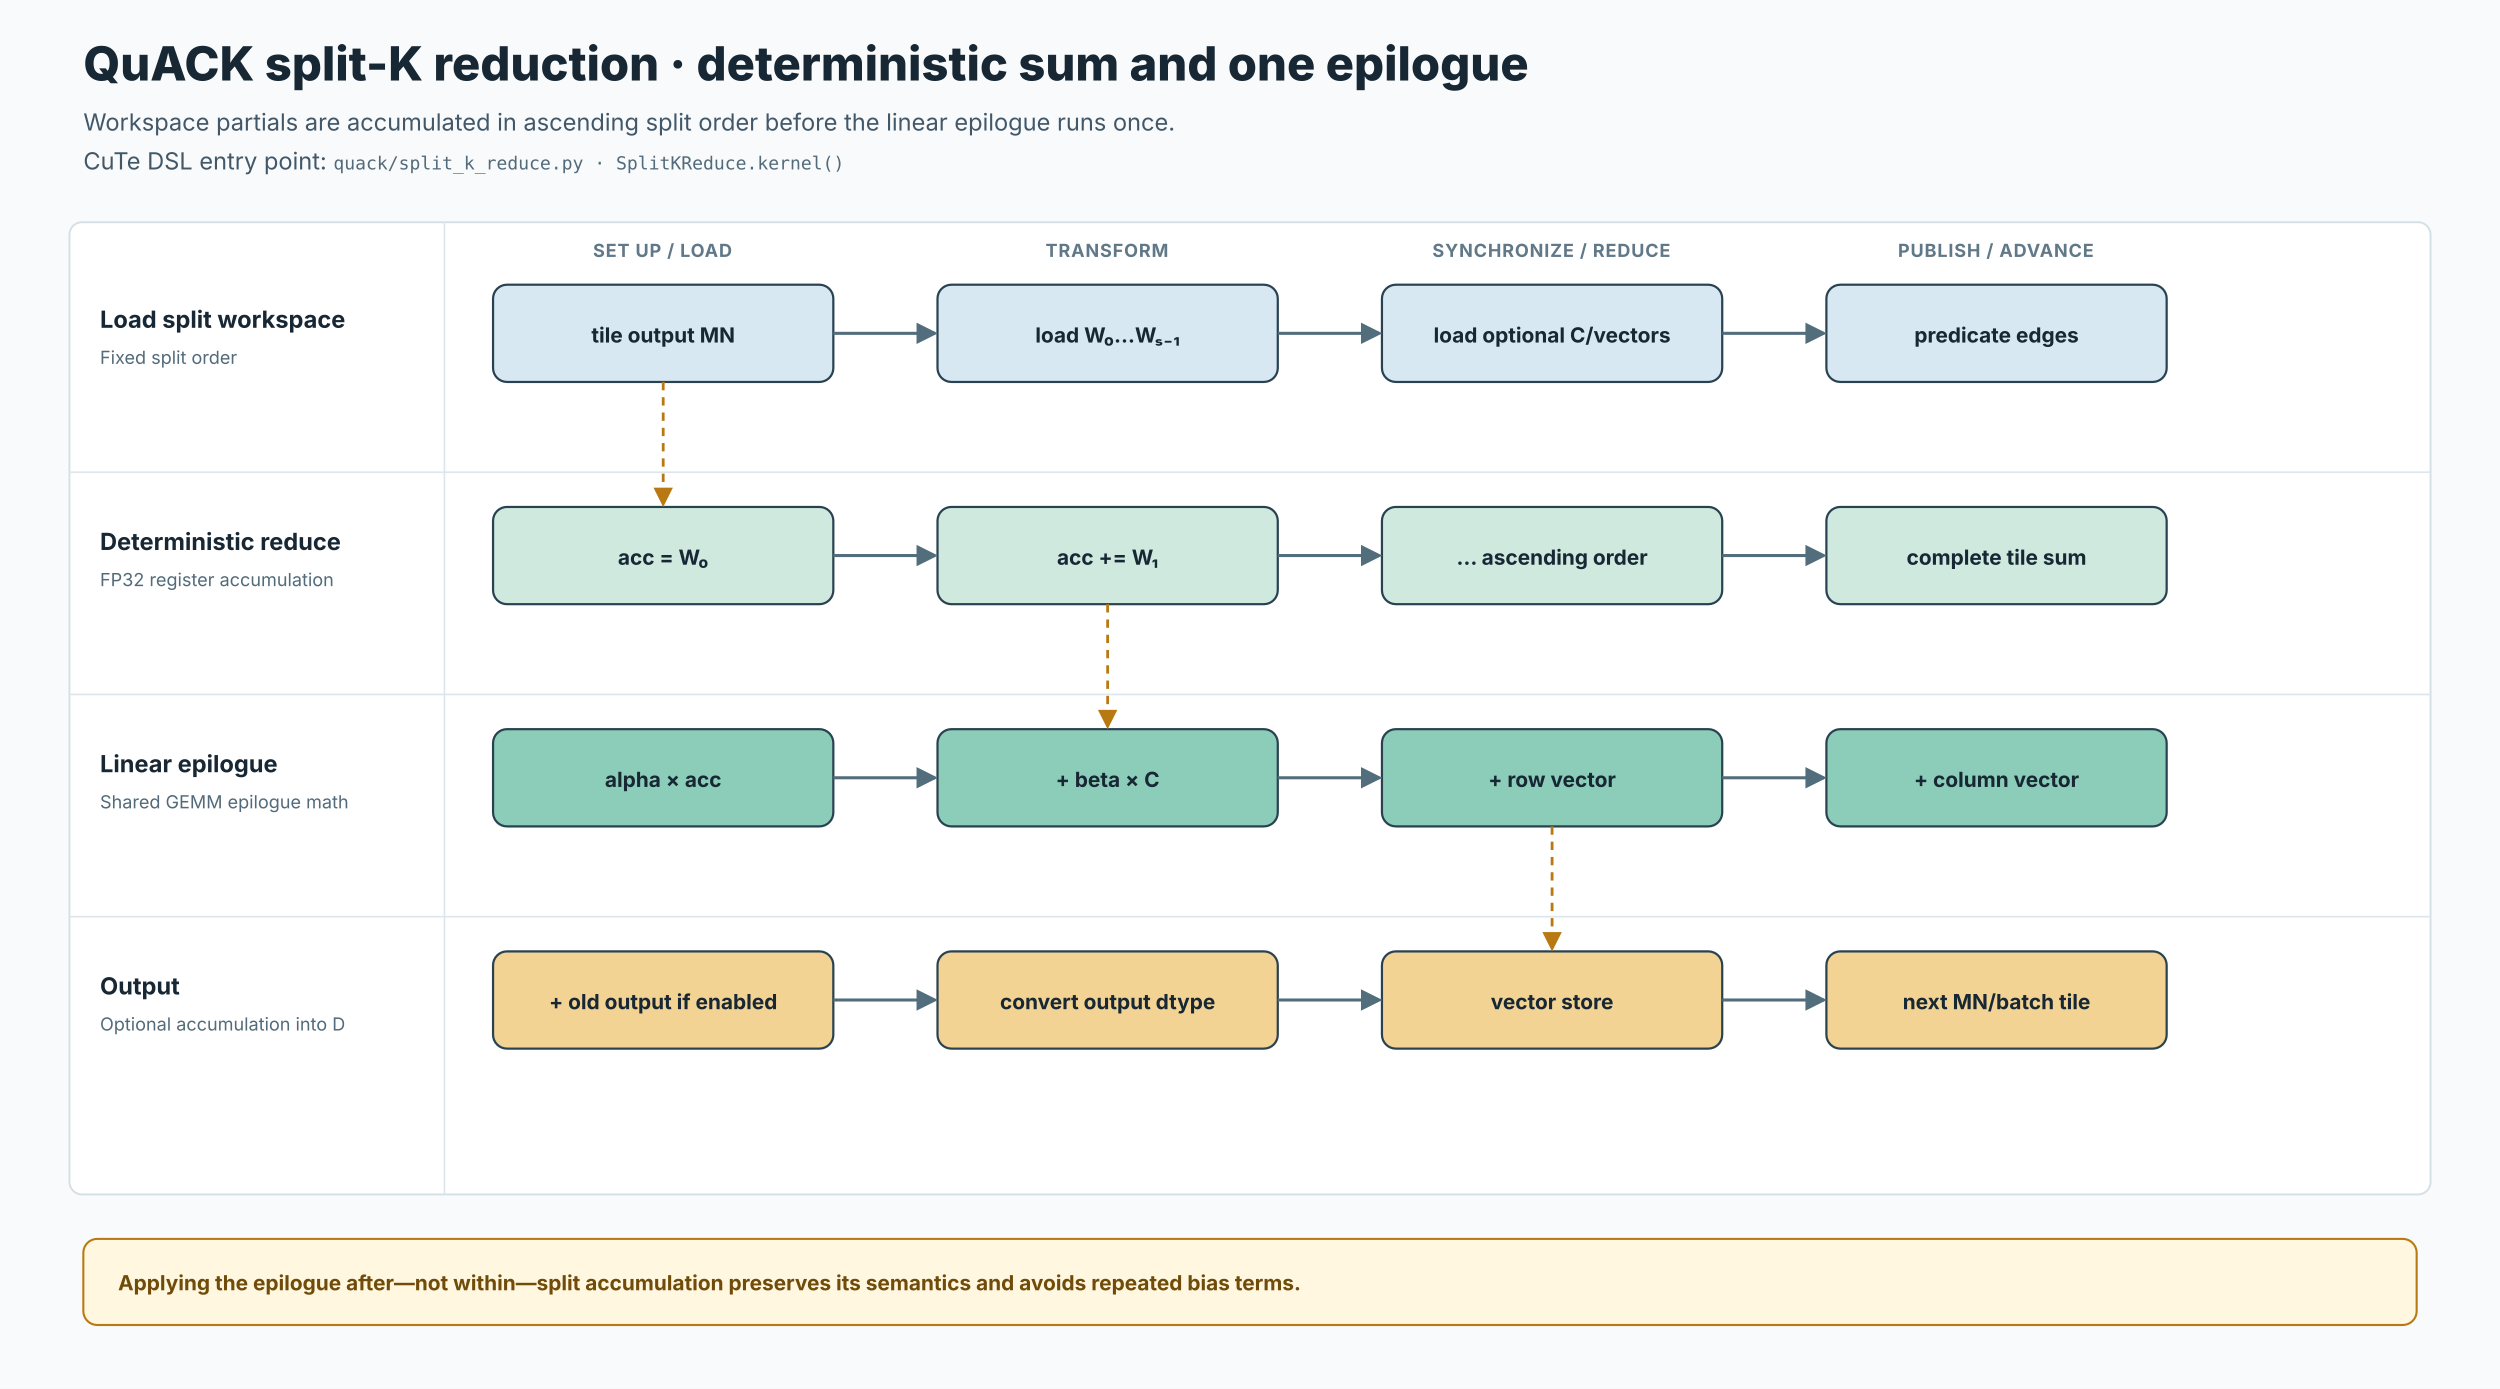
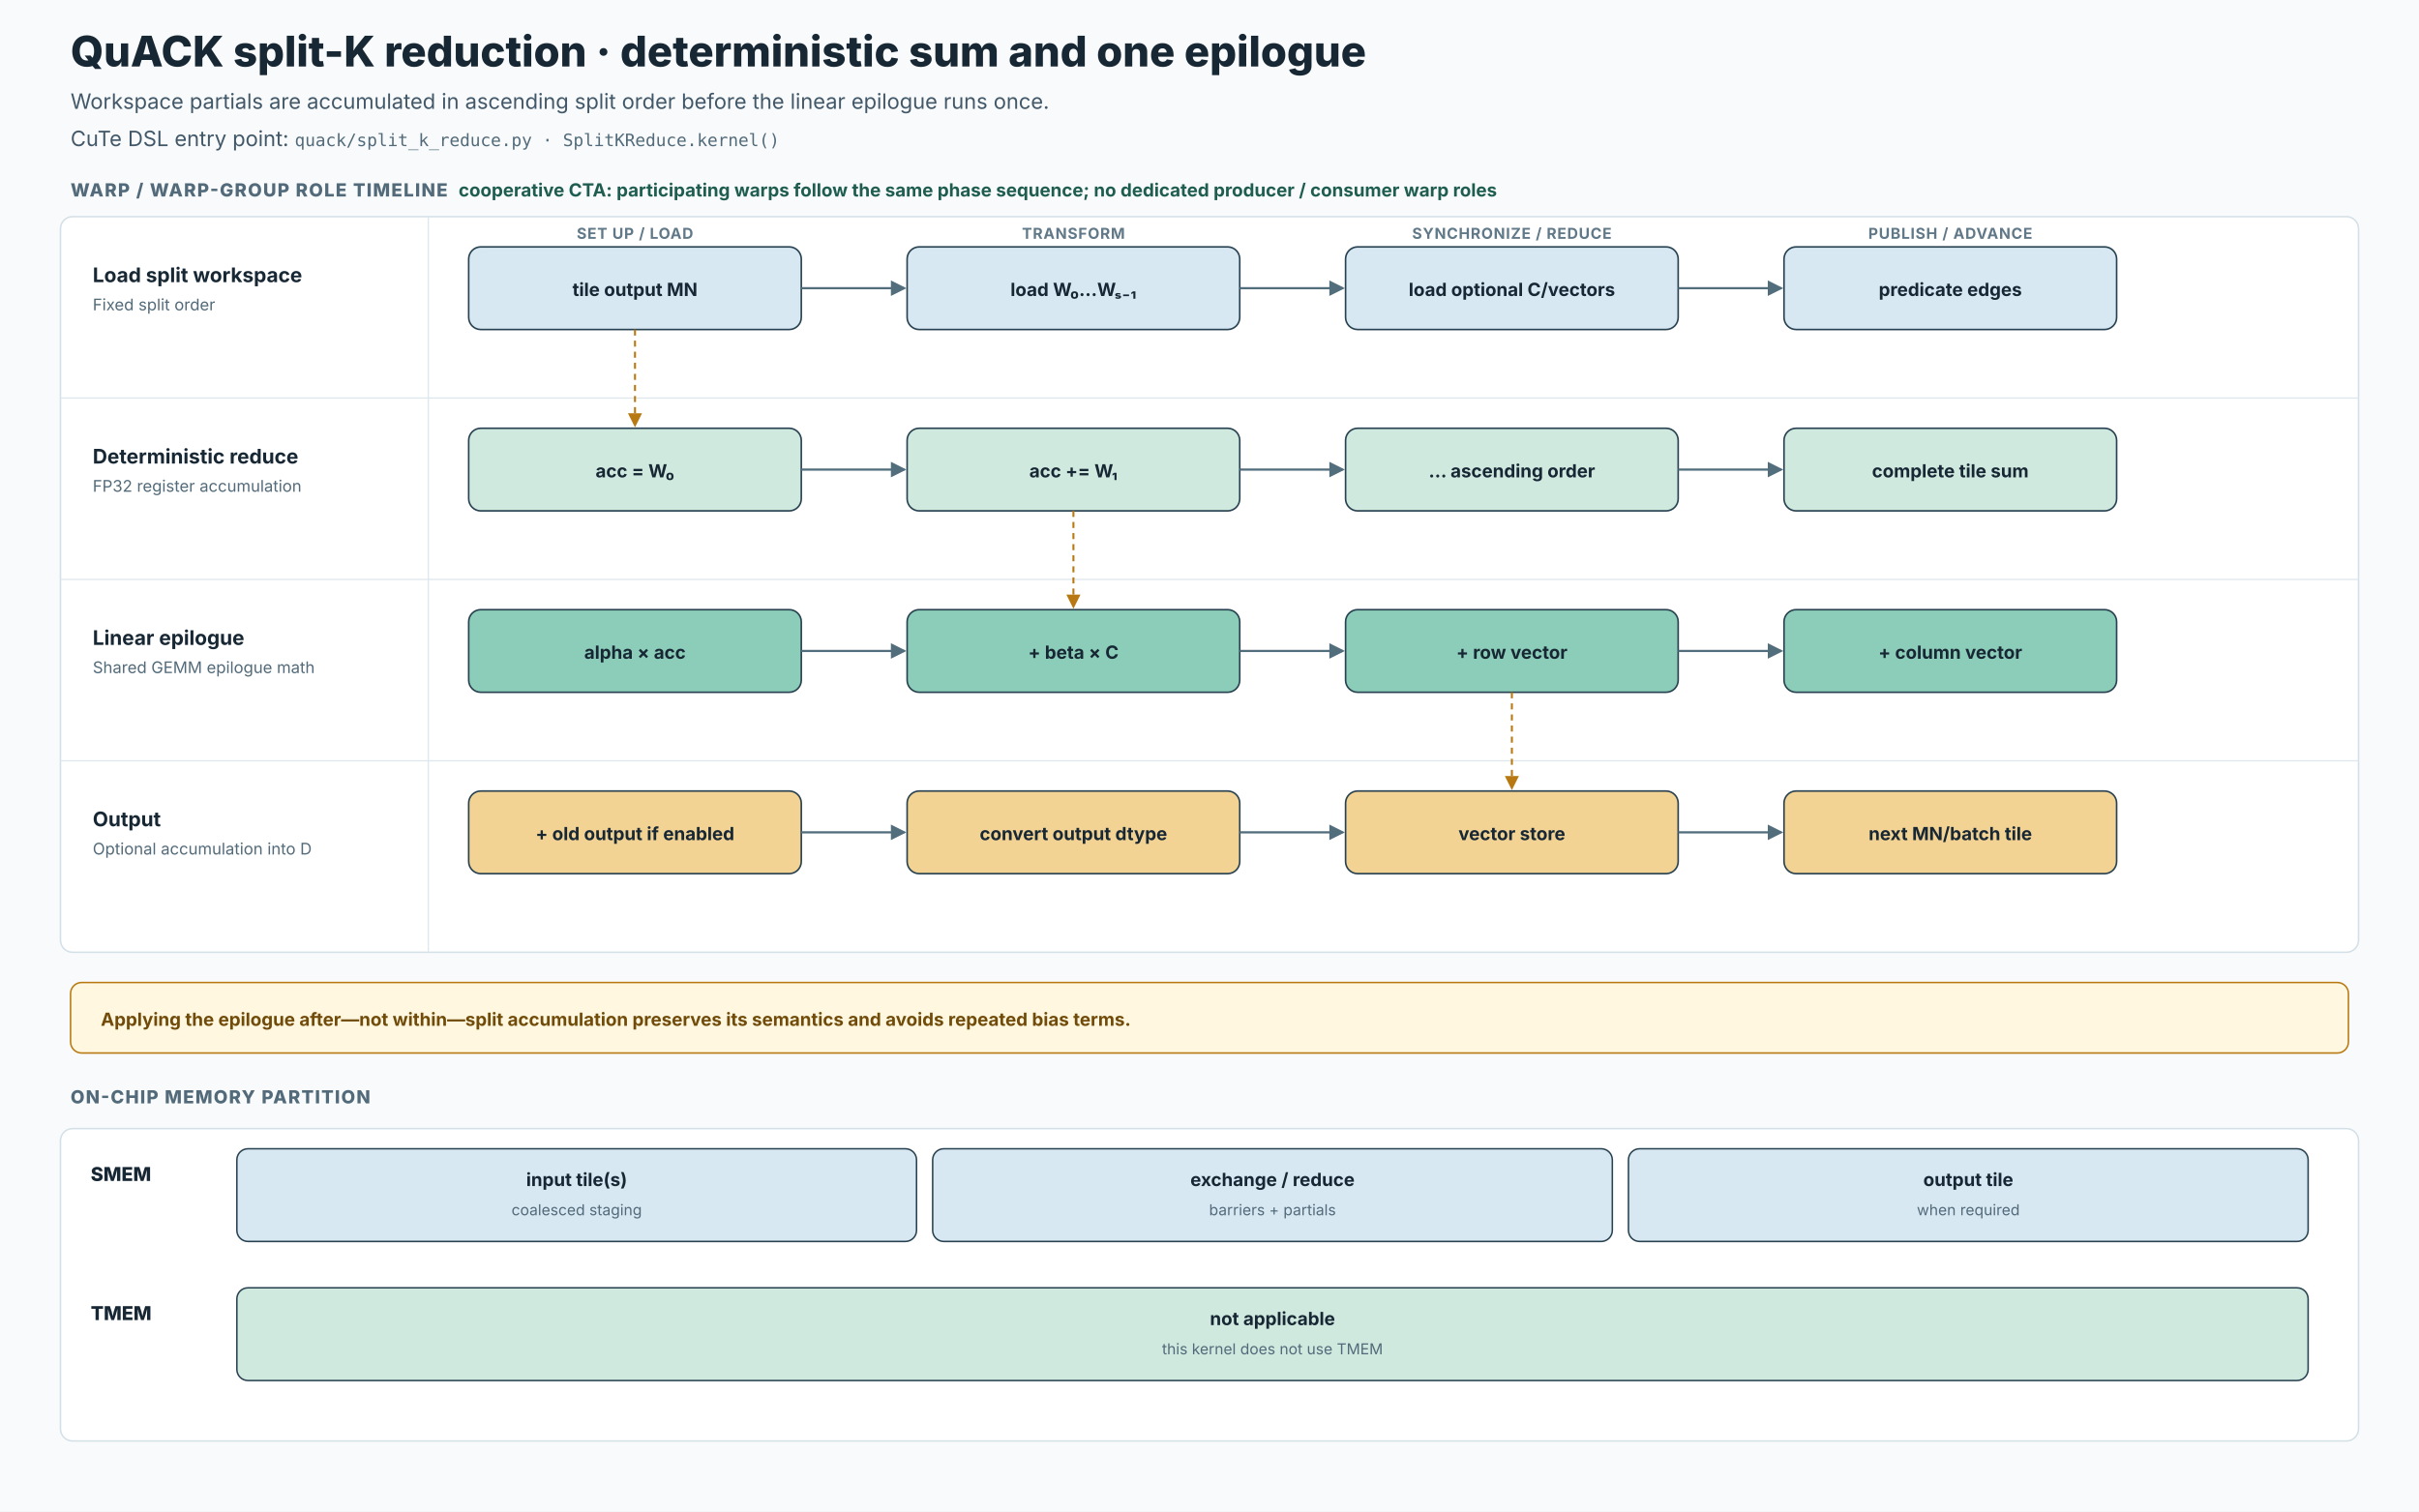
- <svg xmlns="http://www.w3.org/2000/svg" width="1800" height="1000" viewBox="0 0 1800 1000" role="img" aria-labelledby="title desc">
+ <svg xmlns="http://www.w3.org/2000/svg" width="2400" height="1500" viewBox="0 0 2400 1500" role="img" aria-labelledby="title desc">
  <defs>
    <style>
      text { font-family: Inter, ui-sans-serif, system-ui, -apple-system, BlinkMacSystemFont, "Segoe UI", sans-serif; fill: #172734; }
-       .title { font-size: 34px; font-weight: 760; } .subtitle { font-size: 17px; fill: #425869; }
-       .lane { font-size: 17px; font-weight: 730; } .lane-note { font-size: 13px; fill: #526a79; }
-       .phase { font-size: 13px; font-weight: 700; fill: #607887; text-anchor: middle; letter-spacing: .6px; }
-       .box { font-size: 15px; font-weight: 700; text-anchor: middle; dominant-baseline: middle; }
-       .mini { font-size: 12px; font-weight: 650; fill: #425869; text-anchor: middle; dominant-baseline: middle; }
+       .title { font-size: 42px; font-weight: 760; } .subtitle { font-size: 21px; fill: #425869; }
+       .panel-title { font-size: 18px; font-weight: 780; fill: #526a79; letter-spacing: 1.2px; }
+       .lane { font-size: 20px; font-weight: 730; } .lane-note { font-size: 16px; fill: #526a79; }
+       .phase { font-size: 15px; font-weight: 700; fill: #607887; text-anchor: middle; letter-spacing: .7px; }
+       .box { font-size: 18px; font-weight: 700; text-anchor: middle; dominant-baseline: middle; }
+       .mini { font-size: 15px; font-weight: 650; fill: #425869; text-anchor: middle; dominant-baseline: middle; }
      .node { stroke: #294251; stroke-width: 1.6; } .grid { stroke: #dce6ec; stroke-width: 1.2; }
      .arrow { fill: none; stroke: #526d7c; stroke-width: 2.2; marker-end: url(#arrow); }
      .dep { fill: none; stroke: #b87912; stroke-width: 2; stroke-dasharray: 6 5; marker-end: url(#gold); }
-       .note { font-size: 15px; font-weight: 650; fill: #704b09; } .source { font-family: ui-monospace, SFMono-Regular, Menlo, Consolas, monospace; font-size: 13px; fill: #526a79; }
+       .note { font-size: 18px; font-weight: 650; fill: #704b09; } .source { font-family: ui-monospace, SFMono-Regular, Menlo, Consolas, monospace; font-size: 17px; fill: #526a79; }
+       .role-summary { font-size: 18px; font-weight: 680; fill: #1e5d50; }
+       .memory-label { font-size: 19px; font-weight: 760; } .mem-node { stroke: #294251; stroke-width: 1.5; }
+       .mem-name { font-size: 18px; font-weight: 740; text-anchor: middle; } .mem-note { font-size: 15px; fill: #526a79; text-anchor: middle; }
    </style>
    <marker id="arrow" viewBox="0 0 10 10" refX="8.5" refY="5" markerWidth="7" markerHeight="7" orient="auto">
      <path d="M0 0L10 5L0 10Z" fill="#526d7c" />
    </marker>
    <marker id="gold" viewBox="0 0 10 10" refX="8.5" refY="5" markerWidth="7" markerHeight="7" orient="auto">
      <path d="M0 0L10 5L0 10Z" fill="#b87912" />
    </marker>
  </defs>
-   <rect width="1800" height="1000" fill="#f8fafb" />
-   <text class="title" x="60" y="58">QuACK split-K reduction · deterministic sum and one epilogue</text>
-   <text class="subtitle" x="60" y="94">Workspace partials are accumulated in ascending split order before the linear epilogue runs once.</text>
-   <text class="subtitle" x="60" y="122">CuTe DSL entry point: <tspan class="source">quack/split_k_reduce.py · SplitKReduce.kernel()</tspan>
+   <rect width="2400" height="1500" fill="#f8fafb" />
+   <text class="title" x="70" y="66">QuACK split-K reduction · deterministic sum and one epilogue</text>
+   <text class="subtitle" x="70" y="108">Workspace partials are accumulated in ascending split order before the linear epilogue runs once.</text>
+   <text class="subtitle" x="70" y="145">CuTe DSL entry point: <tspan class="source">quack/split_k_reduce.py · SplitKReduce.kernel()</tspan>
  </text>
-   <rect x="50" y="160" width="1700" height="700" rx="9" fill="#fff" stroke="#d4e0e7" stroke-width="1.4" />
-   <line class="grid" x1="320" y1="160" x2="320" y2="860" />
-   <line class="grid" x1="50" y1="340" x2="1750" y2="340" />
-   <line class="grid" x1="50" y1="500" x2="1750" y2="500" />
-   <line class="grid" x1="50" y1="660" x2="1750" y2="660" />
-   <text class="phase" x="477" y="185">SET UP / LOAD</text>
-   <text class="phase" x="797" y="185">TRANSFORM</text>
-   <text class="phase" x="1117" y="185">SYNCHRONIZE / REDUCE</text>
-   <text class="phase" x="1437" y="185">PUBLISH / ADVANCE</text>
-   <text class="lane" x="72" y="236">Load split workspace</text>
-   <text class="lane-note" x="72" y="262">Fixed split order</text>
-   <rect class="node" x="355" y="205" width="245" height="70" rx="10" fill="#d7e8f2" />
-   <text class="box" x="477.5" y="241">tile output MN</text>
-   <rect class="node" x="675" y="205" width="245" height="70" rx="10" fill="#d7e8f2" />
-   <text class="box" x="797.5" y="241">load W₀…Wₛ₋₁</text>
-   <path class="arrow" d="M600 240 H673" />
-   <rect class="node" x="995" y="205" width="245" height="70" rx="10" fill="#d7e8f2" />
-   <text class="box" x="1117.5" y="241">load optional C/vectors</text>
-   <path class="arrow" d="M920 240 H993" />
-   <rect class="node" x="1315" y="205" width="245" height="70" rx="10" fill="#d7e8f2" />
-   <text class="box" x="1437.5" y="241">predicate edges</text>
-   <path class="arrow" d="M1240 240 H1313" />
-   <text class="lane" x="72" y="396">Deterministic reduce</text>
-   <text class="lane-note" x="72" y="422">FP32 register accumulation</text>
-   <rect class="node" x="355" y="365" width="245" height="70" rx="10" fill="#cfe9df" />
-   <text class="box" x="477.5" y="401">acc = W₀</text>
-   <rect class="node" x="675" y="365" width="245" height="70" rx="10" fill="#cfe9df" />
-   <text class="box" x="797.5" y="401">acc += W₁</text>
-   <path class="arrow" d="M600 400 H673" />
-   <rect class="node" x="995" y="365" width="245" height="70" rx="10" fill="#cfe9df" />
-   <text class="box" x="1117.5" y="401">… ascending order</text>
-   <path class="arrow" d="M920 400 H993" />
-   <rect class="node" x="1315" y="365" width="245" height="70" rx="10" fill="#cfe9df" />
-   <text class="box" x="1437.5" y="401">complete tile sum</text>
-   <path class="arrow" d="M1240 400 H1313" />
-   <text class="lane" x="72" y="556">Linear epilogue</text>
-   <text class="lane-note" x="72" y="582">Shared GEMM epilogue math</text>
-   <rect class="node" x="355" y="525" width="245" height="70" rx="10" fill="#8bcdb8" />
-   <text class="box" x="477.5" y="561">alpha × acc</text>
-   <rect class="node" x="675" y="525" width="245" height="70" rx="10" fill="#8bcdb8" />
-   <text class="box" x="797.5" y="561">+ beta × C</text>
-   <path class="arrow" d="M600 560 H673" />
-   <rect class="node" x="995" y="525" width="245" height="70" rx="10" fill="#8bcdb8" />
-   <text class="box" x="1117.5" y="561">+ row vector</text>
-   <path class="arrow" d="M920 560 H993" />
-   <rect class="node" x="1315" y="525" width="245" height="70" rx="10" fill="#8bcdb8" />
-   <text class="box" x="1437.5" y="561">+ column vector</text>
-   <path class="arrow" d="M1240 560 H1313" />
-   <text class="lane" x="72" y="716">Output</text>
-   <text class="lane-note" x="72" y="742">Optional accumulation into D</text>
-   <rect class="node" x="355" y="685" width="245" height="70" rx="10" fill="#f2d394" />
-   <text class="box" x="477.5" y="721">+ old output if enabled</text>
-   <rect class="node" x="675" y="685" width="245" height="70" rx="10" fill="#f2d394" />
-   <text class="box" x="797.5" y="721">convert output dtype</text>
-   <path class="arrow" d="M600 720 H673" />
-   <rect class="node" x="995" y="685" width="245" height="70" rx="10" fill="#f2d394" />
-   <text class="box" x="1117.5" y="721">vector store</text>
-   <path class="arrow" d="M920 720 H993" />
-   <rect class="node" x="1315" y="685" width="245" height="70" rx="10" fill="#f2d394" />
-   <text class="box" x="1437.5" y="721">next MN/batch tile</text>
-   <path class="arrow" d="M1240 720 H1313" />
-   <path class="dep" d="M477.5 275 V363" />
-   <path class="dep" d="M797.5 435 V523" />
-   <path class="dep" d="M1117.5 595 V683" />
-   <rect x="60" y="892" width="1680" height="62" rx="10" fill="#fff7df" stroke="#b87912" stroke-width="1.5" />
-   <text class="note" x="85" y="929">Applying the epilogue after—not within—split accumulation preserves its semantics and avoids repeated bias terms.</text>
+   <text class="panel-title" x="70" y="195">WARP / WARP-GROUP ROLE TIMELINE</text>
+   <text class="role-summary" x="455" y="195">cooperative CTA: participating warps follow the same phase sequence; no dedicated producer / consumer warp roles</text>
+   <rect x="60" y="215" width="2280" height="730" rx="12" fill="#fff" stroke="#d4e0e7" stroke-width="1.5" />
+   <line class="grid" x1="425" y1="215" x2="425" y2="945" />
+   <line class="grid" x1="60" y1="395" x2="2340" y2="395" />
+   <line class="grid" x1="60" y1="575" x2="2340" y2="575" />
+   <line class="grid" x1="60" y1="755" x2="2340" y2="755" />
+   <text class="phase" x="630" y="237">SET UP / LOAD</text>
+   <text class="phase" x="1065" y="237">TRANSFORM</text>
+   <text class="phase" x="1500" y="237">SYNCHRONIZE / REDUCE</text>
+   <text class="phase" x="1935" y="237">PUBLISH / ADVANCE</text>
+   <text class="lane" x="92" y="280">Load split workspace</text>
+   <text class="lane-note" x="92" y="308">Fixed split order</text>
+   <rect class="node" x="465" y="245" width="330" height="82" rx="12" fill="#d7e8f2" />
+   <text class="box" x="630" y="287">tile output MN</text>
+   <rect class="node" x="900" y="245" width="330" height="82" rx="12" fill="#d7e8f2" />
+   <text class="box" x="1065" y="287">load W₀…Wₛ₋₁</text>
+   <path class="arrow" d="M795 286 H897" />
+   <rect class="node" x="1335" y="245" width="330" height="82" rx="12" fill="#d7e8f2" />
+   <text class="box" x="1500" y="287">load optional C/vectors</text>
+   <path class="arrow" d="M1230 286 H1332" />
+   <rect class="node" x="1770" y="245" width="330" height="82" rx="12" fill="#d7e8f2" />
+   <text class="box" x="1935" y="287">predicate edges</text>
+   <path class="arrow" d="M1665 286 H1767" />
+   <text class="lane" x="92" y="460">Deterministic reduce</text>
+   <text class="lane-note" x="92" y="488">FP32 register accumulation</text>
+   <rect class="node" x="465" y="425" width="330" height="82" rx="12" fill="#cfe9df" />
+   <text class="box" x="630" y="467">acc = W₀</text>
+   <rect class="node" x="900" y="425" width="330" height="82" rx="12" fill="#cfe9df" />
+   <text class="box" x="1065" y="467">acc += W₁</text>
+   <path class="arrow" d="M795 466 H897" />
+   <rect class="node" x="1335" y="425" width="330" height="82" rx="12" fill="#cfe9df" />
+   <text class="box" x="1500" y="467">… ascending order</text>
+   <path class="arrow" d="M1230 466 H1332" />
+   <rect class="node" x="1770" y="425" width="330" height="82" rx="12" fill="#cfe9df" />
+   <text class="box" x="1935" y="467">complete tile sum</text>
+   <path class="arrow" d="M1665 466 H1767" />
+   <text class="lane" x="92" y="640">Linear epilogue</text>
+   <text class="lane-note" x="92" y="668">Shared GEMM epilogue math</text>
+   <rect class="node" x="465" y="605" width="330" height="82" rx="12" fill="#8bcdb8" />
+   <text class="box" x="630" y="647">alpha × acc</text>
+   <rect class="node" x="900" y="605" width="330" height="82" rx="12" fill="#8bcdb8" />
+   <text class="box" x="1065" y="647">+ beta × C</text>
+   <path class="arrow" d="M795 646 H897" />
+   <rect class="node" x="1335" y="605" width="330" height="82" rx="12" fill="#8bcdb8" />
+   <text class="box" x="1500" y="647">+ row vector</text>
+   <path class="arrow" d="M1230 646 H1332" />
+   <rect class="node" x="1770" y="605" width="330" height="82" rx="12" fill="#8bcdb8" />
+   <text class="box" x="1935" y="647">+ column vector</text>
+   <path class="arrow" d="M1665 646 H1767" />
+   <text class="lane" x="92" y="820">Output</text>
+   <text class="lane-note" x="92" y="848">Optional accumulation into D</text>
+   <rect class="node" x="465" y="785" width="330" height="82" rx="12" fill="#f2d394" />
+   <text class="box" x="630" y="827">+ old output if enabled</text>
+   <rect class="node" x="900" y="785" width="330" height="82" rx="12" fill="#f2d394" />
+   <text class="box" x="1065" y="827">convert output dtype</text>
+   <path class="arrow" d="M795 826 H897" />
+   <rect class="node" x="1335" y="785" width="330" height="82" rx="12" fill="#f2d394" />
+   <text class="box" x="1500" y="827">vector store</text>
+   <path class="arrow" d="M1230 826 H1332" />
+   <rect class="node" x="1770" y="785" width="330" height="82" rx="12" fill="#f2d394" />
+   <text class="box" x="1935" y="827">next MN/batch tile</text>
+   <path class="arrow" d="M1665 826 H1767" />
+   <path class="dep" d="M630 327 V422" />
+   <path class="dep" d="M1065 507 V602" />
+   <path class="dep" d="M1500 687 V782" />
+   <rect x="70" y="975" width="2260" height="70" rx="11" fill="#fff7df" stroke="#b87912" stroke-width="1.5" />
+   <text class="note" x="100" y="1018">Applying the epilogue after—not within—split accumulation preserves its semantics and avoids repeated bias terms.</text>
+   <text class="panel-title" x="70" y="1095">ON-CHIP MEMORY PARTITION</text>
+   <rect x="60" y="1120" width="2280" height="310" rx="12" fill="#fff" stroke="#d4e0e7" stroke-width="1.5" />
+   <text class="memory-label" x="90" y="1172">SMEM</text>
+   <rect class="mem-node" x="235.0" y="1140" width="674.333" height="92" rx="11" fill="#d7e8f2" />
+   <text class="mem-name" x="572.167" y="1177">input tile(s)</text>
+   <text class="mem-note" x="572.167" y="1206">coalesced staging</text>
+   <rect class="mem-node" x="925.333" y="1140" width="674.333" height="92" rx="11" fill="#d7e8f2" />
+   <text class="mem-name" x="1262.5" y="1177">exchange / reduce</text>
+   <text class="mem-note" x="1262.5" y="1206">barriers + partials</text>
+   <rect class="mem-node" x="1615.667" y="1140" width="674.333" height="92" rx="11" fill="#d7e8f2" />
+   <text class="mem-name" x="1952.833" y="1177">output tile</text>
+   <text class="mem-note" x="1952.833" y="1206">when required</text>
+   <text class="memory-label" x="90" y="1310">TMEM</text>
+   <rect class="mem-node" x="235.0" y="1278" width="2055.0" height="92" rx="11" fill="#cfe9df" />
+   <text class="mem-name" x="1262.5" y="1315">not applicable</text>
+   <text class="mem-note" x="1262.5" y="1344">this kernel does not use TMEM</text>
</svg>
